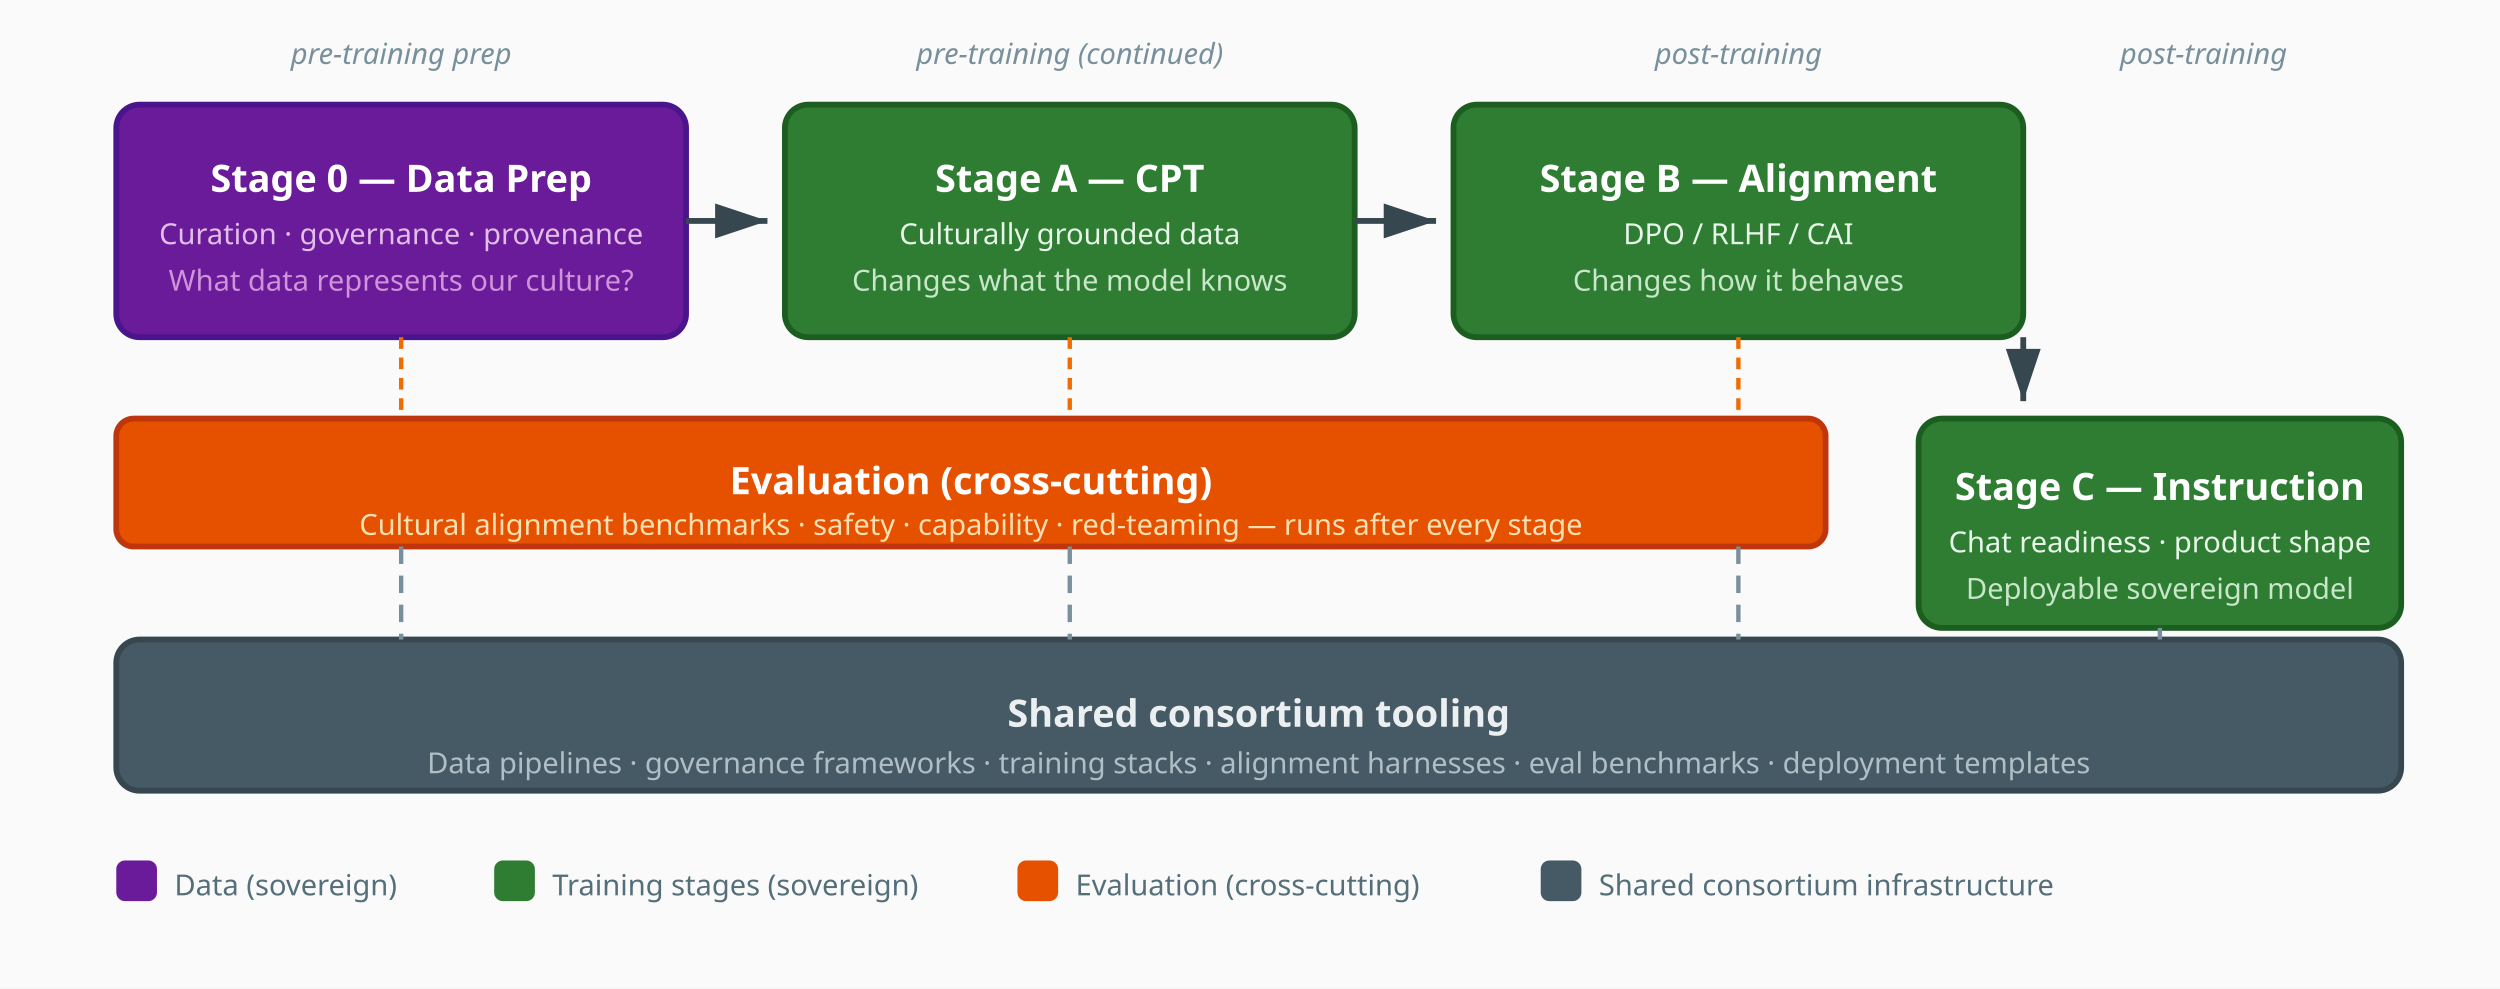
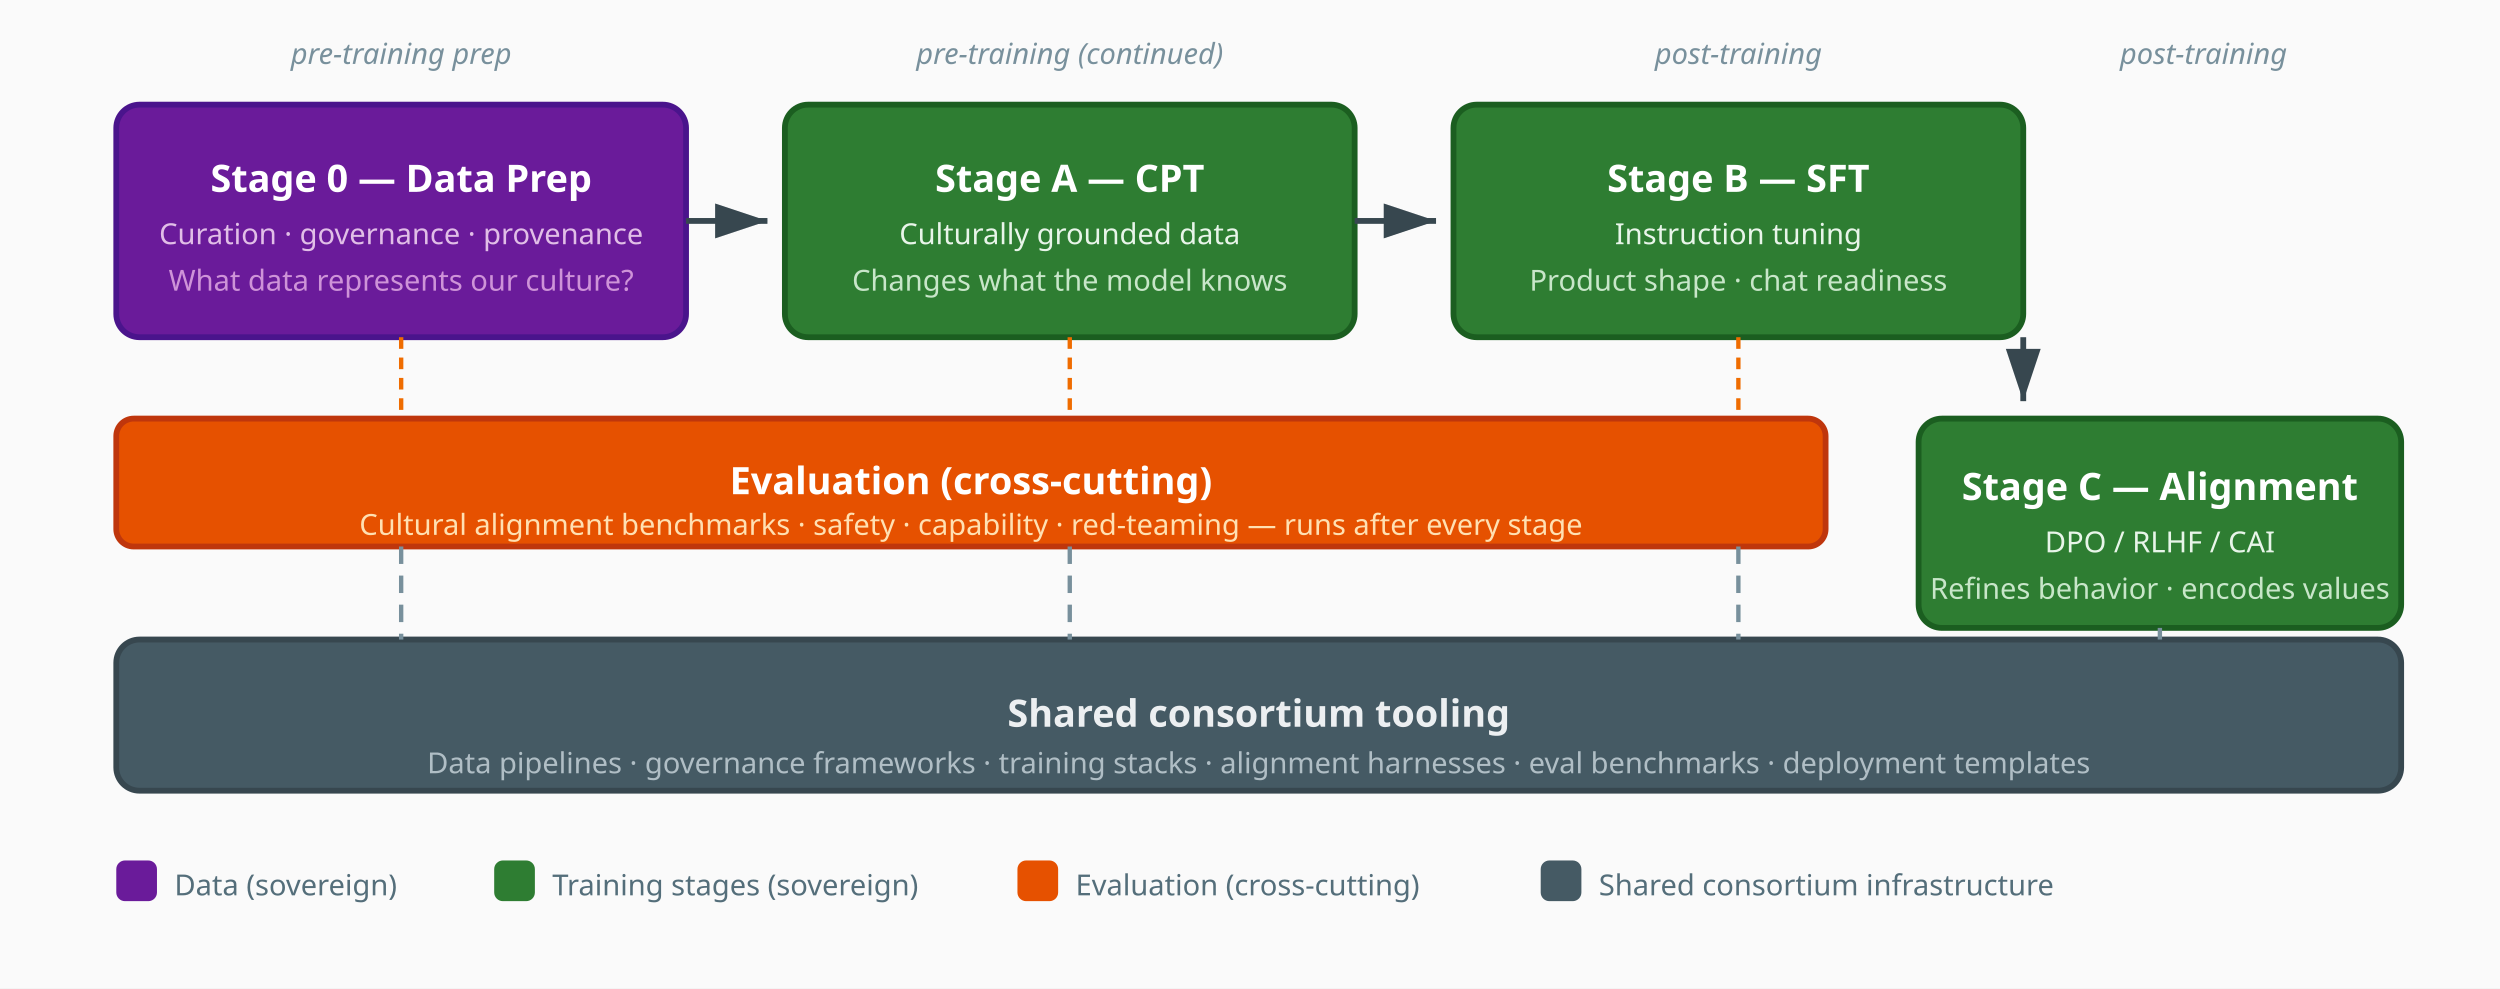
<svg xmlns="http://www.w3.org/2000/svg" viewBox="0 0 860 340" role="img" aria-labelledby="title desc">
  <defs>
    <marker id="a" markerWidth="10" markerHeight="10" refX="9" refY="3" orient="auto">
      <path d="M0,0 L0,6 L9,3 z" fill="#37474f" />
    </marker>
  </defs>
  <rect width="860" height="340" fill="#fafafa" />
  <text x="138" y="22" text-anchor="middle" fill="#78909c" font-family="system-ui,Segoe UI,sans-serif" font-size="10" font-style="italic">pre-training prep</text>
  <text x="368" y="22" text-anchor="middle" fill="#78909c" font-family="system-ui,Segoe UI,sans-serif" font-size="10" font-style="italic">pre-training (continued)</text>
  <text x="598" y="22" text-anchor="middle" fill="#78909c" font-family="system-ui,Segoe UI,sans-serif" font-size="10" font-style="italic">post-training</text>
  <text x="758" y="22" text-anchor="middle" fill="#78909c" font-family="system-ui,Segoe UI,sans-serif" font-size="10" font-style="italic">post-training</text>
  <rect x="40" y="36" width="196" height="80" rx="8" fill="#6a1b9a" stroke="#4a148c" stroke-width="2" />
  <text x="138" y="66" text-anchor="middle" fill="#fff" font-family="system-ui,Segoe UI,sans-serif" font-size="13" font-weight="600">Stage 0 — Data Prep</text>
  <text x="138" y="84" text-anchor="middle" fill="#e1bee7" font-family="system-ui,Segoe UI,sans-serif" font-size="10">Curation · governance · provenance</text>
  <text x="138" y="100" text-anchor="middle" fill="#ce93d8" font-family="system-ui,Segoe UI,sans-serif" font-size="10">What data represents our culture?</text>
  <rect x="270" y="36" width="196" height="80" rx="8" fill="#2e7d32" stroke="#1b5e20" stroke-width="2" />
  <text x="368" y="66" text-anchor="middle" fill="#fff" font-family="system-ui,Segoe UI,sans-serif" font-size="13" font-weight="600">Stage A — CPT</text>
  <text x="368" y="84" text-anchor="middle" fill="#e8f5e9" font-family="system-ui,Segoe UI,sans-serif" font-size="10">Culturally grounded data</text>
  <text x="368" y="100" text-anchor="middle" fill="#c8e6c9" font-family="system-ui,Segoe UI,sans-serif" font-size="10">Changes what the model knows</text>
  <rect x="500" y="36" width="196" height="80" rx="8" fill="#2e7d32" stroke="#1b5e20" stroke-width="2" />
-   <text x="598" y="66" text-anchor="middle" fill="#fff" font-family="system-ui,Segoe UI,sans-serif" font-size="13" font-weight="600">Stage B — Alignment</text>
-   <text x="598" y="84" text-anchor="middle" fill="#e8f5e9" font-family="system-ui,Segoe UI,sans-serif" font-size="10">DPO / RLHF / CAI</text>
-   <text x="598" y="100" text-anchor="middle" fill="#c8e6c9" font-family="system-ui,Segoe UI,sans-serif" font-size="10">Changes how it behaves</text>
+   <text x="598" y="66" text-anchor="middle" fill="#fff" font-family="system-ui,Segoe UI,sans-serif" font-size="13" font-weight="600">Stage B — SFT</text>
+   <text x="598" y="84" text-anchor="middle" fill="#e8f5e9" font-family="system-ui,Segoe UI,sans-serif" font-size="10">Instruction tuning</text>
+   <text x="598" y="100" text-anchor="middle" fill="#c8e6c9" font-family="system-ui,Segoe UI,sans-serif" font-size="10">Product shape · chat readiness</text>
  <rect x="660" y="144" width="166" height="72" rx="8" fill="#2e7d32" stroke="#1b5e20" stroke-width="2" />
-   <text x="743" y="172" text-anchor="middle" fill="#fff" font-family="system-ui,Segoe UI,sans-serif" font-size="13" font-weight="600">Stage C — Instruction</text>
-   <text x="743" y="190" text-anchor="middle" fill="#e8f5e9" font-family="system-ui,Segoe UI,sans-serif" font-size="10">Chat readiness · product shape</text>
-   <text x="743" y="206" text-anchor="middle" fill="#c8e6c9" font-family="system-ui,Segoe UI,sans-serif" font-size="10">Deployable sovereign model</text>
+   <text x="743" y="172" text-anchor="middle" fill="#fff" font-family="system-ui,Segoe UI,sans-serif" font-size="13" font-weight="600">Stage C — Alignment</text>
+   <text x="743" y="190" text-anchor="middle" fill="#e8f5e9" font-family="system-ui,Segoe UI,sans-serif" font-size="10">DPO / RLHF / CAI</text>
+   <text x="743" y="206" text-anchor="middle" fill="#c8e6c9" font-family="system-ui,Segoe UI,sans-serif" font-size="10">Refines behavior · encodes values</text>
  <line x1="236" y1="76" x2="264" y2="76" stroke="#37474f" stroke-width="2" marker-end="url(#a)" />
  <line x1="466" y1="76" x2="494" y2="76" stroke="#37474f" stroke-width="2" marker-end="url(#a)" />
  <path d="M 696 116 L 696 138" fill="none" stroke="#37474f" stroke-width="2" marker-end="url(#a)" />
  <rect x="40" y="144" width="588" height="44" rx="6" fill="#e65100" stroke="#bf360c" stroke-width="2" />
  <text x="334" y="170" text-anchor="middle" fill="#fff" font-family="system-ui,Segoe UI,sans-serif" font-size="13" font-weight="600">Evaluation (cross-cutting)</text>
  <text x="334" y="184" text-anchor="middle" fill="#ffe0b2" font-family="system-ui,Segoe UI,sans-serif" font-size="10">Cultural alignment benchmarks · safety · capability · red-teaming — runs after every stage</text>
  <line x1="138" y1="116" x2="138" y2="144" stroke="#ef6c00" stroke-width="1.5" stroke-dasharray="4 3" />
  <line x1="368" y1="116" x2="368" y2="144" stroke="#ef6c00" stroke-width="1.5" stroke-dasharray="4 3" />
  <line x1="598" y1="116" x2="598" y2="144" stroke="#ef6c00" stroke-width="1.5" stroke-dasharray="4 3" />
  <rect x="40" y="220" width="786" height="52" rx="8" fill="#455a64" stroke="#37474f" stroke-width="2" />
  <text x="433" y="250" text-anchor="middle" fill="#eceff1" font-family="system-ui,Segoe UI,sans-serif" font-size="13" font-weight="600">Shared consortium tooling</text>
  <text x="433" y="266" text-anchor="middle" fill="#b0bec5" font-family="system-ui,Segoe UI,sans-serif" font-size="10">Data pipelines · governance frameworks · training stacks · alignment harnesses · eval benchmarks · deployment templates</text>
  <line x1="138" y1="188" x2="138" y2="220" stroke="#78909c" stroke-width="1.5" stroke-dasharray="6 4" />
  <line x1="368" y1="188" x2="368" y2="220" stroke="#78909c" stroke-width="1.5" stroke-dasharray="6 4" />
  <line x1="598" y1="188" x2="598" y2="220" stroke="#78909c" stroke-width="1.5" stroke-dasharray="6 4" />
  <line x1="743" y1="216" x2="743" y2="220" stroke="#78909c" stroke-width="1.5" stroke-dasharray="6 4" />
  <rect x="40" y="296" width="14" height="14" rx="3" fill="#6a1b9a" />
  <text x="60" y="308" fill="#546e7a" font-family="system-ui,Segoe UI,sans-serif" font-size="10">Data (sovereign)</text>
  <rect x="170" y="296" width="14" height="14" rx="3" fill="#2e7d32" />
  <text x="190" y="308" fill="#546e7a" font-family="system-ui,Segoe UI,sans-serif" font-size="10">Training stages (sovereign)</text>
  <rect x="350" y="296" width="14" height="14" rx="3" fill="#e65100" />
  <text x="370" y="308" fill="#546e7a" font-family="system-ui,Segoe UI,sans-serif" font-size="10">Evaluation (cross-cutting)</text>
  <rect x="530" y="296" width="14" height="14" rx="3" fill="#455a64" />
  <text x="550" y="308" fill="#546e7a" font-family="system-ui,Segoe UI,sans-serif" font-size="10">Shared consortium infrastructure</text>
</svg>
